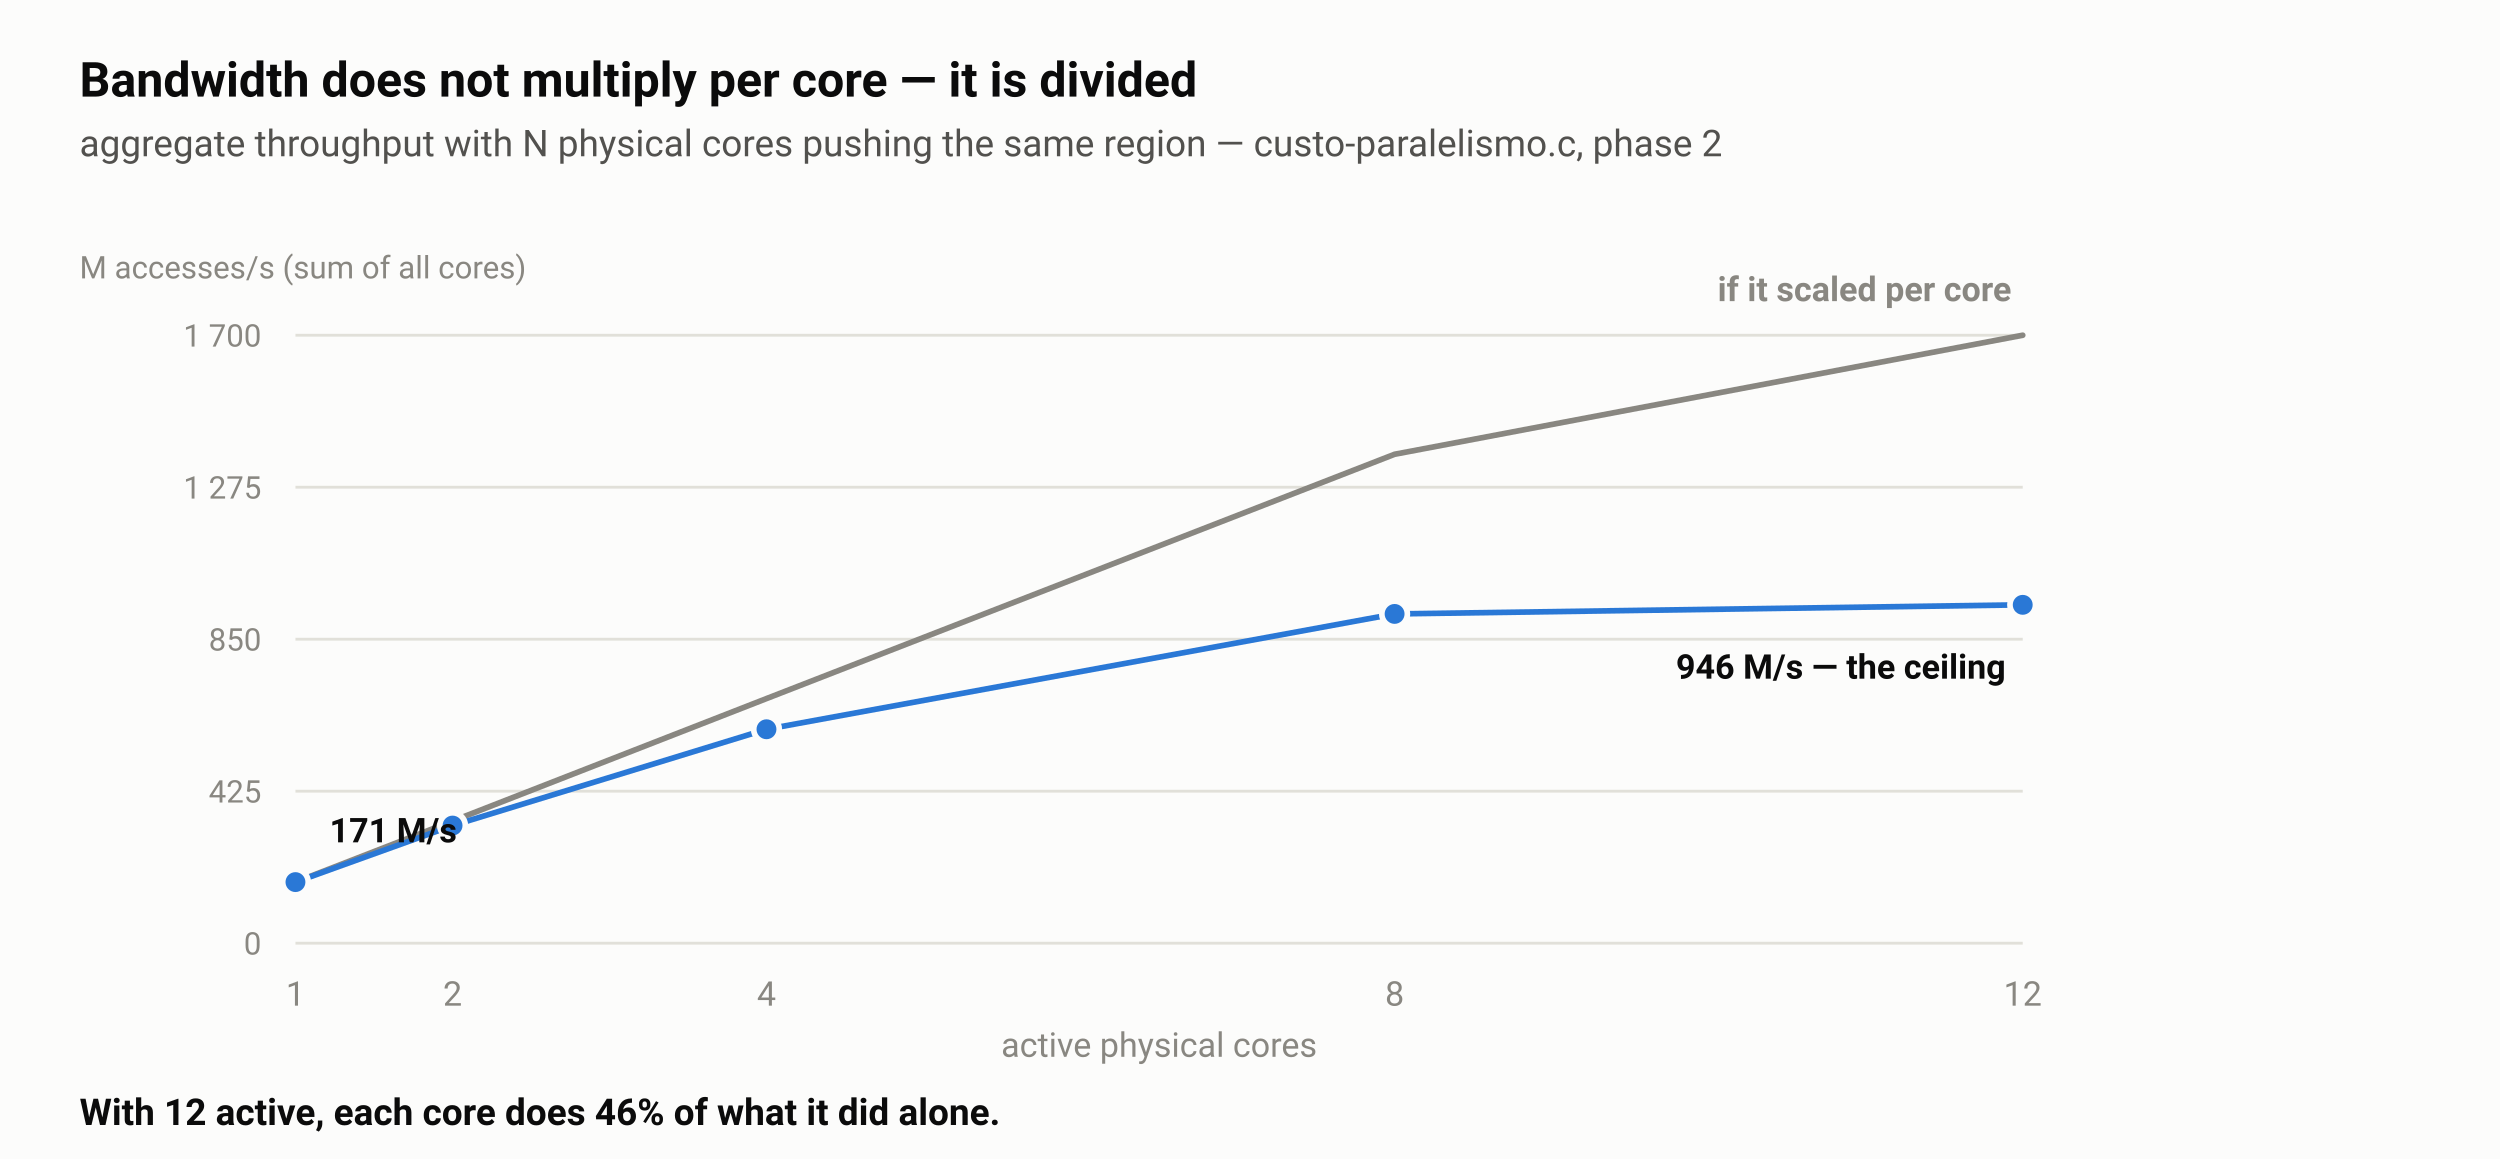
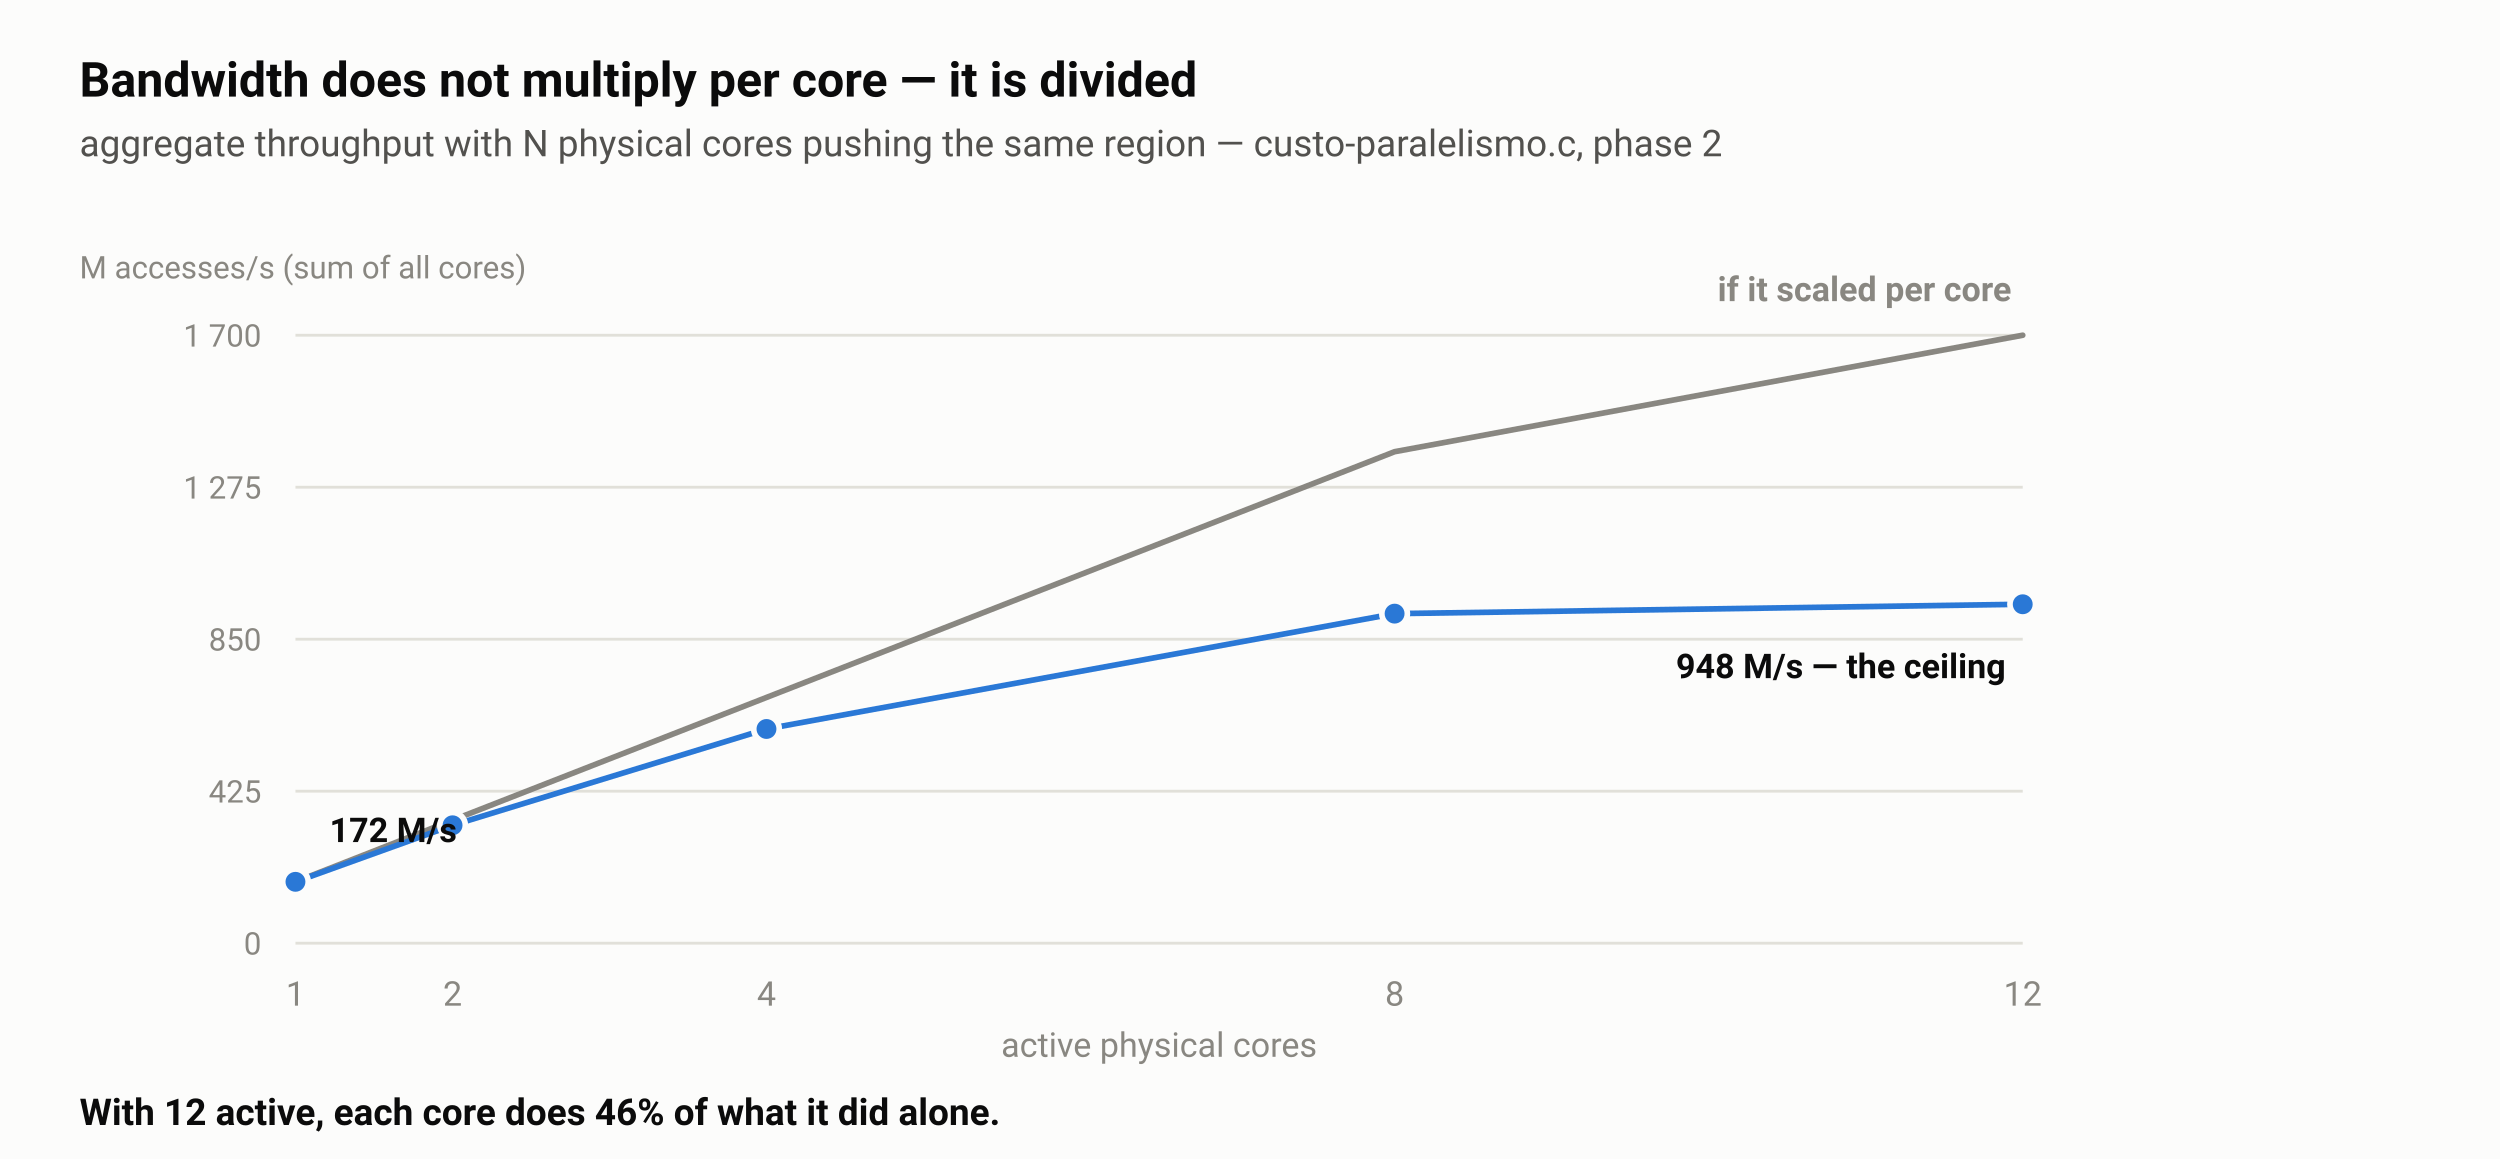
<svg xmlns="http://www.w3.org/2000/svg" viewBox="0 0 880 408" width="880" height="408" role="img" aria-labelledby="t d" font-family="system-ui, -apple-system, 'Segoe UI', Roboto, sans-serif">
  <rect width="880" height="408" fill="#fcfcfb" />
  <text x="28.0" y="34.0" fill="#0b0b0b" font-size="17" font-weight="600" text-anchor="start" font-family="system-ui, -apple-system, 'Segoe UI', Roboto, sans-serif">Bandwidth does not multiply per core — it is divided</text>
  <text x="28.0" y="55.0" fill="#52514e" font-size="13" font-weight="400" text-anchor="start" font-family="system-ui, -apple-system, 'Segoe UI', Roboto, sans-serif">aggregate throughput with N physical cores pushing the same region — custo-paralelismo.c, phase 2</text>
  <line x1="104.0" y1="332.0" x2="712.0" y2="332.0" stroke="#e1e0d9" stroke-width="1" />
  <text x="92.0" y="336.0" fill="#898781" font-size="11" font-weight="400" text-anchor="end" font-family="system-ui, -apple-system, 'Segoe UI', Roboto, sans-serif" font-variant-numeric="tabular-nums">0</text>
  <line x1="104.0" y1="278.5" x2="712.0" y2="278.5" stroke="#e1e0d9" stroke-width="1" />
  <text x="92.0" y="282.5" fill="#898781" font-size="11" font-weight="400" text-anchor="end" font-family="system-ui, -apple-system, 'Segoe UI', Roboto, sans-serif" font-variant-numeric="tabular-nums">425</text>
  <line x1="104.0" y1="225.0" x2="712.0" y2="225.0" stroke="#e1e0d9" stroke-width="1" />
  <text x="92.0" y="229.0" fill="#898781" font-size="11" font-weight="400" text-anchor="end" font-family="system-ui, -apple-system, 'Segoe UI', Roboto, sans-serif" font-variant-numeric="tabular-nums">850</text>
  <line x1="104.0" y1="171.5" x2="712.0" y2="171.5" stroke="#e1e0d9" stroke-width="1" />
  <text x="92.0" y="175.5" fill="#898781" font-size="11" font-weight="400" text-anchor="end" font-family="system-ui, -apple-system, 'Segoe UI', Roboto, sans-serif" font-variant-numeric="tabular-nums">1 275</text>
  <line x1="104.0" y1="118.0" x2="712.0" y2="118.0" stroke="#e1e0d9" stroke-width="1" />
  <text x="92.0" y="122.0" fill="#898781" font-size="11" font-weight="400" text-anchor="end" font-family="system-ui, -apple-system, 'Segoe UI', Roboto, sans-serif" font-variant-numeric="tabular-nums">1 700</text>
  <text x="28.0" y="98.0" fill="#898781" font-size="11" font-weight="400" text-anchor="start" font-family="system-ui, -apple-system, 'Segoe UI', Roboto, sans-serif">M accesses/s (sum of all cores)</text>
-   <polyline points="104.0,310.5 159.3,289.0 269.8,245.9 490.9,159.9 712.0,118.0" fill="none" stroke="#898781" stroke-width="2" stroke-linejoin="round" stroke-linecap="round" />
+   <polyline points="104.0,310.4 159.3,288.7 269.8,245.5 490.9,159.0 712.0,118.0" fill="none" stroke="#898781" stroke-width="2" stroke-linejoin="round" stroke-linecap="round" />
  <text x="708.0" y="106.0" fill="#898781" font-size="12" font-weight="600" text-anchor="end" font-family="system-ui, -apple-system, 'Segoe UI', Roboto, sans-serif">if it scaled per core</text>
-   <polyline points="104.0,310.5 159.3,290.6 269.8,256.7 490.9,216.1 712.0,212.9" fill="none" stroke="#2a78d6" stroke-width="2" stroke-linejoin="round" stroke-linecap="round" />
-   <circle cx="104.0" cy="310.5" r="4.5" fill="#2a78d6" stroke="#fcfcfb" stroke-width="2" />
-   <circle cx="159.3" cy="290.6" r="4.5" fill="#2a78d6" stroke="#fcfcfb" stroke-width="2" />
-   <circle cx="269.8" cy="256.7" r="4.5" fill="#2a78d6" stroke="#fcfcfb" stroke-width="2" />
-   <circle cx="490.9" cy="216.1" r="4.5" fill="#2a78d6" stroke="#fcfcfb" stroke-width="2" />
-   <circle cx="712.0" cy="212.9" r="4.5" fill="#2a78d6" stroke="#fcfcfb" stroke-width="2" />
-   <text x="706.0" y="238.9" fill="#0b0b0b" font-size="12" font-weight="600" text-anchor="end" font-family="system-ui, -apple-system, 'Segoe UI', Roboto, sans-serif" font-variant-numeric="tabular-nums">946 M/s — the ceiling</text>
-   <text x="116.0" y="296.5" fill="#0b0b0b" font-size="12" font-weight="600" text-anchor="start" font-family="system-ui, -apple-system, 'Segoe UI', Roboto, sans-serif" font-variant-numeric="tabular-nums">171 M/s</text>
+   <polyline points="104.0,310.4 159.3,290.5 269.8,256.6 490.9,216.0 712.0,212.7" fill="none" stroke="#2a78d6" stroke-width="2" stroke-linejoin="round" stroke-linecap="round" />
+   <circle cx="104.0" cy="310.4" r="4.5" fill="#2a78d6" stroke="#fcfcfb" stroke-width="2" />
+   <circle cx="159.3" cy="290.5" r="4.5" fill="#2a78d6" stroke="#fcfcfb" stroke-width="2" />
+   <circle cx="269.8" cy="256.6" r="4.5" fill="#2a78d6" stroke="#fcfcfb" stroke-width="2" />
+   <circle cx="490.9" cy="216.0" r="4.5" fill="#2a78d6" stroke="#fcfcfb" stroke-width="2" />
+   <circle cx="712.0" cy="212.7" r="4.5" fill="#2a78d6" stroke="#fcfcfb" stroke-width="2" />
+   <text x="706.0" y="238.7" fill="#0b0b0b" font-size="12" font-weight="600" text-anchor="end" font-family="system-ui, -apple-system, 'Segoe UI', Roboto, sans-serif" font-variant-numeric="tabular-nums">948 M/s — the ceiling</text>
+   <text x="116.0" y="296.4" fill="#0b0b0b" font-size="12" font-weight="600" text-anchor="start" font-family="system-ui, -apple-system, 'Segoe UI', Roboto, sans-serif" font-variant-numeric="tabular-nums">172 M/s</text>
  <text x="104.0" y="354.0" fill="#898781" font-size="12" font-weight="400" text-anchor="middle" font-family="system-ui, -apple-system, 'Segoe UI', Roboto, sans-serif" font-variant-numeric="tabular-nums">1</text>
  <text x="159.3" y="354.0" fill="#898781" font-size="12" font-weight="400" text-anchor="middle" font-family="system-ui, -apple-system, 'Segoe UI', Roboto, sans-serif" font-variant-numeric="tabular-nums">2</text>
  <text x="269.8" y="354.0" fill="#898781" font-size="12" font-weight="400" text-anchor="middle" font-family="system-ui, -apple-system, 'Segoe UI', Roboto, sans-serif" font-variant-numeric="tabular-nums">4</text>
  <text x="490.9" y="354.0" fill="#898781" font-size="12" font-weight="400" text-anchor="middle" font-family="system-ui, -apple-system, 'Segoe UI', Roboto, sans-serif" font-variant-numeric="tabular-nums">8</text>
  <text x="712.0" y="354.0" fill="#898781" font-size="12" font-weight="400" text-anchor="middle" font-family="system-ui, -apple-system, 'Segoe UI', Roboto, sans-serif" font-variant-numeric="tabular-nums">12</text>
  <text x="408.0" y="372.0" fill="#898781" font-size="12" font-weight="400" text-anchor="middle" font-family="system-ui, -apple-system, 'Segoe UI', Roboto, sans-serif">active physical cores</text>
  <text x="28.0" y="396.0" fill="#0b0b0b" font-size="13" font-weight="600" text-anchor="start" font-family="system-ui, -apple-system, 'Segoe UI', Roboto, sans-serif">With 12 active, each core does 46% of what it did alone.</text>
</svg>
